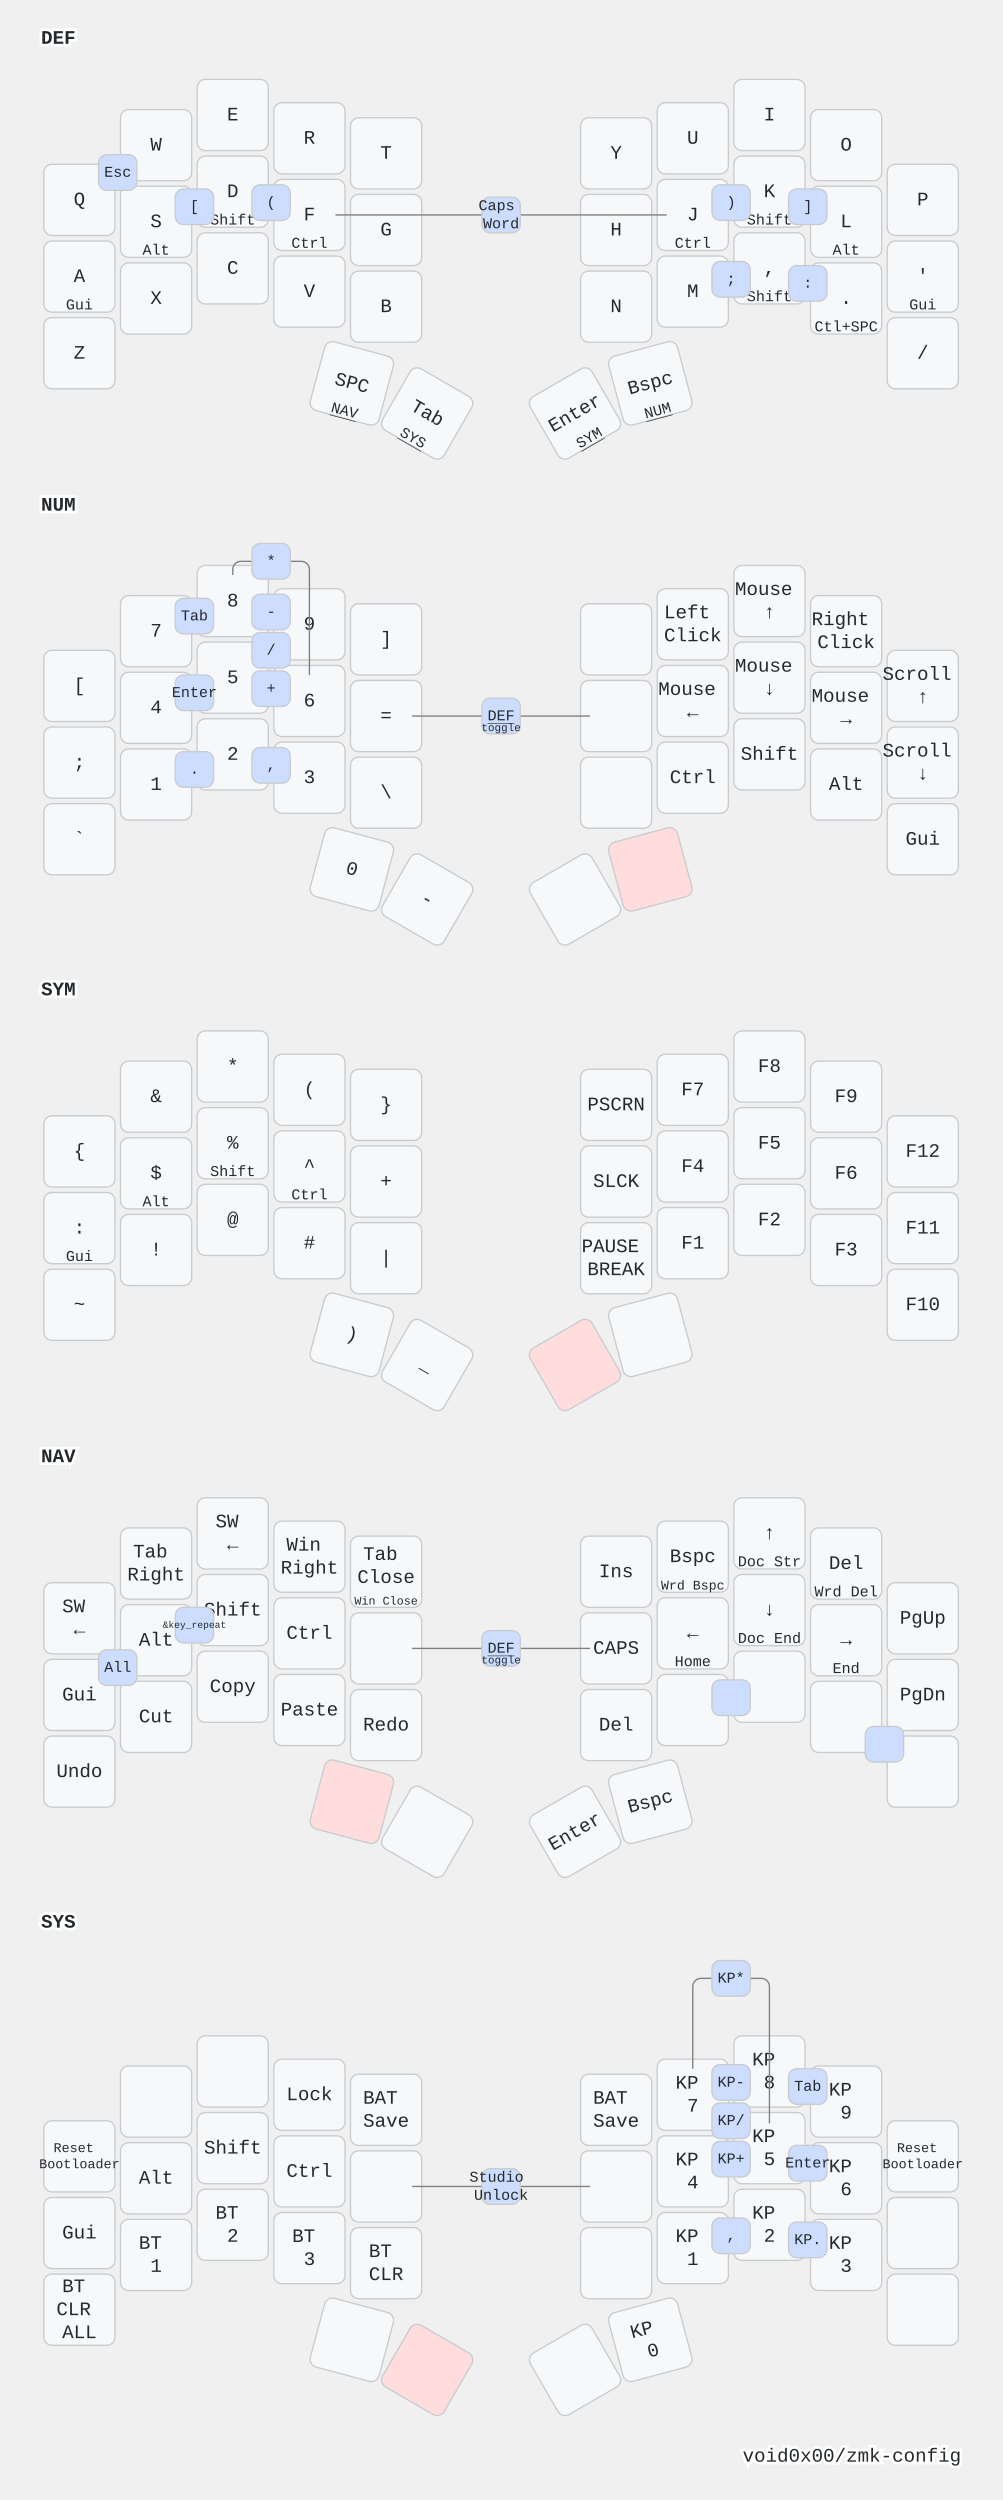
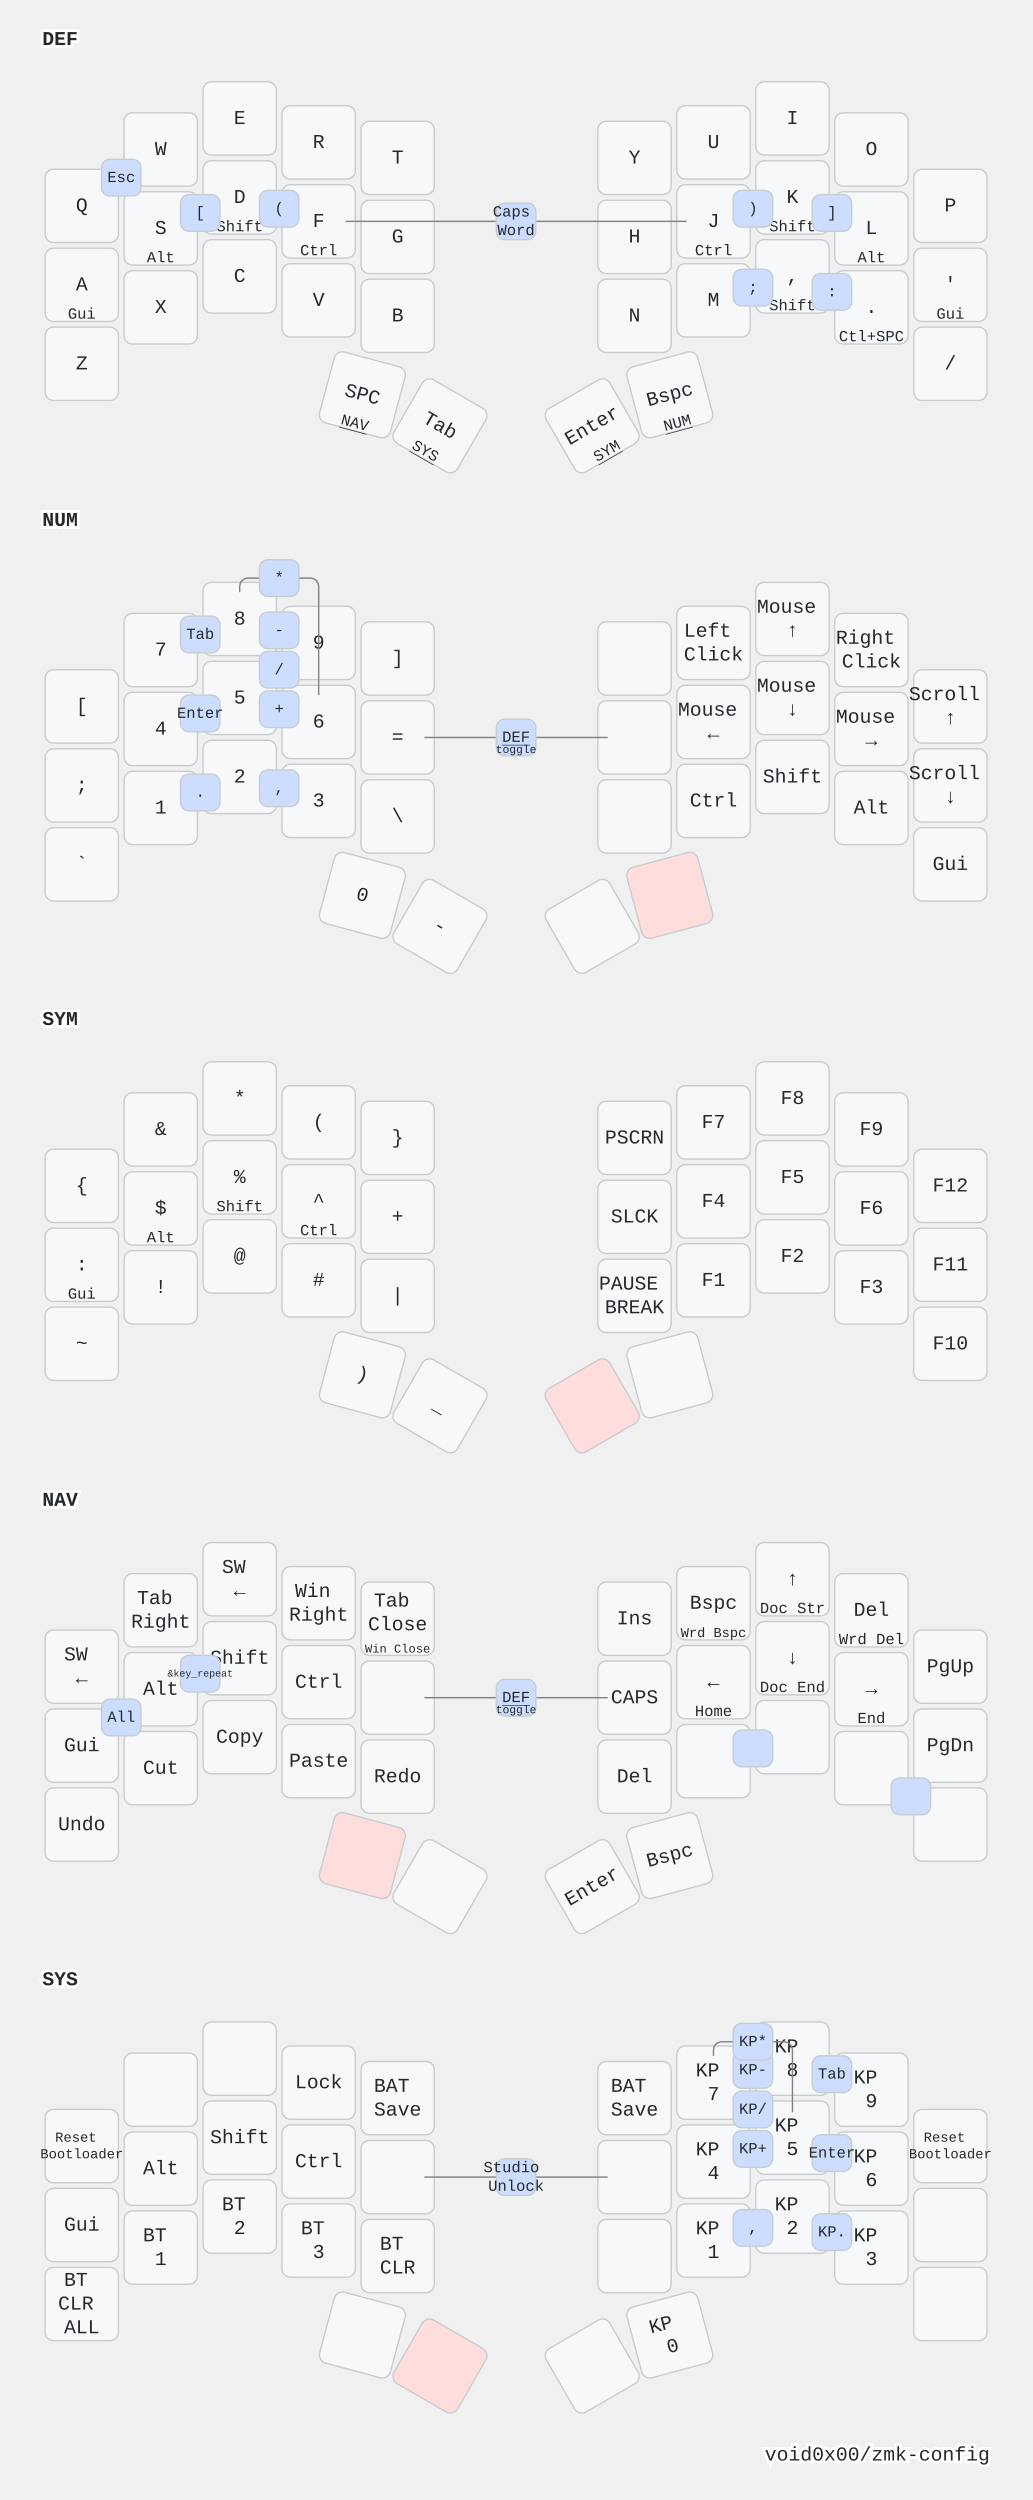
- <svg xmlns="http://www.w3.org/2000/svg" xmlns:xlink="http://www.w3.org/1999/xlink" width="732" height="1826" viewBox="0 0 732 1826" class="keymap">
+ <svg xmlns="http://www.w3.org/2000/svg" xmlns:xlink="http://www.w3.org/1999/xlink" width="732" height="1773" viewBox="0 0 732 1773" class="keymap">
  <defs>/* start glyphs */
<svg id="mdi:play-pause">
      <svg id="mdi-play-pause" viewBox="0 0 24 24">
        <path d="M3,5V19L11,12M13,19H16V5H13M18,5V19H21V5" />
      </svg>
    </svg>
    <svg id="mdi:skip-backward">
      <svg id="mdi-skip-backward" viewBox="0 0 24 24">
        <path d="M20,5V19L13,12M6,5V19H4V5M13,5V19L6,12" />
      </svg>
    </svg>
    <svg id="mdi:skip-forward">
      <svg id="mdi-skip-forward" viewBox="0 0 24 24">
        <path d="M4,5V19L11,12M18,5V19H20V5M11,5V19L18,12" />
      </svg>
    </svg>
    <svg id="mdi:volume-high">
      <svg id="mdi-volume-high" viewBox="0 0 24 24">
        <path d="M14,3.23V5.29C16.89,6.15 19,8.83 19,12C19,15.17 16.89,17.84 14,18.7V20.77C18,19.86 21,16.28 21,12C21,7.72 18,4.14 14,3.23M16.5,12C16.5,10.23 15.5,8.71 14,7.97V16C15.5,15.29 16.5,13.76 16.5,12M3,9V15H7L12,20V4L7,9H3Z" />
      </svg>
    </svg>
    <svg id="mdi:volume-medium">
      <svg id="mdi-volume-medium" viewBox="0 0 24 24">
        <path d="M5,9V15H9L14,20V4L9,9M18.5,12C18.5,10.23 17.5,8.71 16,7.97V16C17.5,15.29 18.5,13.76 18.5,12Z" />
      </svg>
    </svg>
    <svg id="mdi:volume-off">
      <svg id="mdi-volume-off" viewBox="0 0 24 24">
        <path d="M12,4L9.91,6.09L12,8.18M4.27,3L3,4.27L7.73,9H3V15H7L12,20V13.27L16.25,17.53C15.58,18.04 14.83,18.46 14,18.7V20.77C15.38,20.45 16.63,19.82 17.68,18.96L19.73,21L21,19.73L12,10.73M19,12C19,12.94 18.8,13.82 18.46,14.64L19.97,16.15C20.62,14.91 21,13.5 21,12C21,7.72 18,4.14 14,3.23V5.29C16.89,6.15 19,8.83 19,12M16.5,12C16.5,10.23 15.5,8.71 14,7.97V10.18L16.45,12.63C16.5,12.43 16.5,12.21 16.5,12Z" />
      </svg>
    </svg>
  </defs>/* end glyphs */
<style>/* inherit to force styles through use tags */
svg path {
    fill: inherit;
}

/* font and background color specifications */
svg.keymap {
    font-family: SFMono-Regular,Consolas,Liberation Mono,Menlo,monospace;
    font-size: 14px;
    font-kerning: normal;
    text-rendering: optimizeLegibility;
    fill: #24292e;
}

/* default key styling */
rect.key {
    fill: #f6f8fa;
}

rect.key, rect.combo {
    stroke: #c9cccf;
    stroke-width: 1;
}

/* default key side styling, only used is draw_key_sides is set */
rect.side {
    filter: brightness(90%);
}

/* color accent for combo boxes */
rect.combo, rect.combo-separate {
    fill: #cdf;
}

/* color accent for held keys */
rect.held, rect.combo.held {
    fill: #fdd;
}

/* color accent for ghost (optional) keys */
rect.ghost, rect.combo.ghost {
    stroke-dasharray: 4, 4;
    stroke-width: 2;
}

text {
    text-anchor: middle;
    dominant-baseline: middle;
}

/* styling for layer labels */
text.label {
    font-weight: bold;
    text-anchor: start;
    stroke: white;
    stroke-width: 4;
    paint-order: stroke;
}

/* styling for optional footer */
text.footer {
    text-anchor: end;
    dominant-baseline: auto;
    stroke: white;
    stroke-width: 4;
    paint-order: stroke;
}

/* styling for combo tap, and key non-tap label text */
text.combo, text.hold, text.shifted, text.left, text.right, text.tl, text.tr, text.bl, text.br {
    font-size: 11px;
}

text.hold, text.bl, text.br {
    text-anchor: middle;
    dominant-baseline: auto;
}

text.shifted, text.tl, text.tr {
    text-anchor: middle;
    dominant-baseline: hanging;
}

text.left, text.tl, text.bl {
    text-anchor: start;
}

text.right, text.tr, text.br {
    text-anchor: end;
}

text.layer-activator {
    text-decoration: underline;
}

/* styling for hold/shifted label text in combo box */
text.combo.hold, text.combo.shifted, text.combo.left, text.combo.right {
    font-size: 8px;
}

/* lighter symbol for transparent keys */
text.trans {
    fill: #7b7e81;
}

/* styling for combo dendrons */
path.combo {
    stroke-width: 1;
    stroke: gray;
    fill: none;
}

/* Start Tabler Icons Cleanup */
/* cannot use height/width with glyphs */
.icon-tabler &gt; path {
    fill: inherit;
    stroke: inherit;
    stroke-width: 2;
}
/* hide tabler's default box */
.icon-tabler &gt; path[stroke="none"][fill="none"] {
    visibility: hidden;
}
/* End Tabler Icons Cleanup */

@media (prefers-color-scheme: dark) {
svg.keymap { fill: #d1d6db; }
rect.key { fill: #3f4750; }
rect.key, rect.combo { stroke: #60666c; }
rect.combo, rect.combo-separate { fill: #1f3d7a; }
rect.held, rect.combo.held { fill: #854747; }
text.label, text.footer { stroke: black; }
text.trans { fill: #7e8184; }
path.combo { stroke: #7f7f7f; }

}</style>
  <g transform="translate(30, 0)" class="layer-DEF">
    <text x="0" y="28" class="label" id="DEF">DEF</text>
    <g transform="translate(0, 56)">
      <g transform="translate(28, 90)" class="key keypos-0">
        <rect rx="6" ry="6" x="-26" y="-26" width="52" height="52" class="key" />
        <text x="0" y="0" class="key tap">Q</text>
      </g>
      <g transform="translate(84, 50)" class="key keypos-1">
        <rect rx="6" ry="6" x="-26" y="-26" width="52" height="52" class="key" />
        <text x="0" y="0" class="key tap">W</text>
      </g>
      <g transform="translate(140, 28)" class="key keypos-2">
        <rect rx="6" ry="6" x="-26" y="-26" width="52" height="52" class="key" />
        <text x="0" y="0" class="key tap">E</text>
      </g>
      <g transform="translate(196, 45)" class="key keypos-3">
        <rect rx="6" ry="6" x="-26" y="-26" width="52" height="52" class="key" />
        <text x="0" y="0" class="key tap">R</text>
      </g>
      <g transform="translate(252, 56)" class="key keypos-4">
        <rect rx="6" ry="6" x="-26" y="-26" width="52" height="52" class="key" />
        <text x="0" y="0" class="key tap">T</text>
      </g>
      <g transform="translate(420, 56)" class="key keypos-5">
        <rect rx="6" ry="6" x="-26" y="-26" width="52" height="52" class="key" />
        <text x="0" y="0" class="key tap">Y</text>
      </g>
      <g transform="translate(476, 45)" class="key keypos-6">
        <rect rx="6" ry="6" x="-26" y="-26" width="52" height="52" class="key" />
        <text x="0" y="0" class="key tap">U</text>
      </g>
      <g transform="translate(532, 28)" class="key keypos-7">
        <rect rx="6" ry="6" x="-26" y="-26" width="52" height="52" class="key" />
        <text x="0" y="0" class="key tap">I</text>
      </g>
      <g transform="translate(588, 50)" class="key keypos-8">
        <rect rx="6" ry="6" x="-26" y="-26" width="52" height="52" class="key" />
        <text x="0" y="0" class="key tap">O</text>
      </g>
      <g transform="translate(644, 90)" class="key keypos-9">
        <rect rx="6" ry="6" x="-26" y="-26" width="52" height="52" class="key" />
        <text x="0" y="0" class="key tap">P</text>
      </g>
      <g transform="translate(28, 146)" class="key keypos-10">
        <rect rx="6" ry="6" x="-26" y="-26" width="52" height="52" class="key" />
        <text x="0" y="0" class="key tap">A</text>
        <text x="0" y="24" class="key hold">Gui</text>
      </g>
      <g transform="translate(84, 106)" class="key keypos-11">
        <rect rx="6" ry="6" x="-26" y="-26" width="52" height="52" class="key" />
        <text x="0" y="0" class="key tap">S</text>
        <text x="0" y="24" class="key hold">Alt</text>
      </g>
      <g transform="translate(140, 84)" class="key keypos-12">
        <rect rx="6" ry="6" x="-26" y="-26" width="52" height="52" class="key" />
        <text x="0" y="0" class="key tap">D</text>
        <text x="0" y="24" class="key hold">Shift</text>
      </g>
      <g transform="translate(196, 101)" class="key keypos-13">
        <rect rx="6" ry="6" x="-26" y="-26" width="52" height="52" class="key" />
        <text x="0" y="0" class="key tap">F</text>
        <text x="0" y="24" class="key hold">Ctrl</text>
      </g>
      <g transform="translate(252, 112)" class="key keypos-14">
        <rect rx="6" ry="6" x="-26" y="-26" width="52" height="52" class="key" />
        <text x="0" y="0" class="key tap">G</text>
      </g>
      <g transform="translate(420, 112)" class="key keypos-15">
        <rect rx="6" ry="6" x="-26" y="-26" width="52" height="52" class="key" />
        <text x="0" y="0" class="key tap">H</text>
      </g>
      <g transform="translate(476, 101)" class="key keypos-16">
        <rect rx="6" ry="6" x="-26" y="-26" width="52" height="52" class="key" />
        <text x="0" y="0" class="key tap">J</text>
        <text x="0" y="24" class="key hold">Ctrl</text>
      </g>
      <g transform="translate(532, 84)" class="key keypos-17">
        <rect rx="6" ry="6" x="-26" y="-26" width="52" height="52" class="key" />
        <text x="0" y="0" class="key tap">K</text>
        <text x="0" y="24" class="key hold">Shift</text>
      </g>
      <g transform="translate(588, 106)" class="key keypos-18">
        <rect rx="6" ry="6" x="-26" y="-26" width="52" height="52" class="key" />
        <text x="0" y="0" class="key tap">L</text>
        <text x="0" y="24" class="key hold">Alt</text>
      </g>
      <g transform="translate(644, 146)" class="key keypos-19">
        <rect rx="6" ry="6" x="-26" y="-26" width="52" height="52" class="key" />
        <text x="0" y="0" class="key tap">'</text>
        <text x="0" y="24" class="key hold">Gui</text>
      </g>
      <g transform="translate(28, 202)" class="key keypos-20">
        <rect rx="6" ry="6" x="-26" y="-26" width="52" height="52" class="key" />
        <text x="0" y="0" class="key tap">Z</text>
      </g>
      <g transform="translate(84, 162)" class="key keypos-21">
        <rect rx="6" ry="6" x="-26" y="-26" width="52" height="52" class="key" />
        <text x="0" y="0" class="key tap">X</text>
      </g>
      <g transform="translate(140, 140)" class="key keypos-22">
        <rect rx="6" ry="6" x="-26" y="-26" width="52" height="52" class="key" />
        <text x="0" y="0" class="key tap">C</text>
      </g>
      <g transform="translate(196, 157)" class="key keypos-23">
        <rect rx="6" ry="6" x="-26" y="-26" width="52" height="52" class="key" />
        <text x="0" y="0" class="key tap">V</text>
      </g>
      <g transform="translate(252, 168)" class="key keypos-24">
        <rect rx="6" ry="6" x="-26" y="-26" width="52" height="52" class="key" />
        <text x="0" y="0" class="key tap">B</text>
      </g>
      <g transform="translate(420, 168)" class="key keypos-25">
        <rect rx="6" ry="6" x="-26" y="-26" width="52" height="52" class="key" />
        <text x="0" y="0" class="key tap">N</text>
      </g>
      <g transform="translate(476, 157)" class="key keypos-26">
        <rect rx="6" ry="6" x="-26" y="-26" width="52" height="52" class="key" />
        <text x="0" y="0" class="key tap">M</text>
      </g>
      <g transform="translate(532, 140)" class="key keypos-27">
        <rect rx="6" ry="6" x="-26" y="-26" width="52" height="52" class="key" />
        <text x="0" y="0" class="key tap">,</text>
        <text x="0" y="24" class="key hold">Shift</text>
      </g>
      <g transform="translate(588, 162)" class="key keypos-28">
        <rect rx="6" ry="6" x="-26" y="-26" width="52" height="52" class="key" />
        <text x="0" y="0" class="key tap">.</text>
        <text x="0" y="24" class="key hold">Ctl+SPC</text>
      </g>
      <g transform="translate(644, 202)" class="key keypos-29">
        <rect rx="6" ry="6" x="-26" y="-26" width="52" height="52" class="key" />
        <text x="0" y="0" class="key tap">/</text>
      </g>
      <g transform="translate(227, 224) rotate(15.0)" class="key keypos-30">
        <rect rx="6" ry="6" x="-26" y="-26" width="52" height="52" class="key" />
        <text x="0" y="0" class="key tap">SPC</text>
        <a href="#NAV">
          <text x="0" y="24" class="key hold layer-activator">NAV</text>
        </a>
      </g>
      <g transform="translate(282, 246) rotate(30.0)" class="key keypos-31">
        <rect rx="6" ry="6" x="-26" y="-26" width="52" height="52" class="key" />
        <text x="0" y="0" class="key tap">Tab</text>
        <a href="#SYS">
          <text x="0" y="24" class="key hold layer-activator">SYS</text>
        </a>
      </g>
      <g transform="translate(390, 246) rotate(-30.0)" class="key keypos-32">
        <rect rx="6" ry="6" x="-26" y="-26" width="52" height="52" class="key" />
        <text x="0" y="0" class="key tap">Enter</text>
        <a href="#SYM">
          <text x="0" y="24" class="key hold layer-activator">SYM</text>
        </a>
      </g>
      <g transform="translate(445, 224) rotate(-15.0)" class="key keypos-33">
        <rect rx="6" ry="6" x="-26" y="-26" width="52" height="52" class="key" />
        <text x="0" y="0" class="key tap">Bspc</text>
        <a href="#NUM">
          <text x="0" y="24" class="key hold layer-activator">NUM</text>
        </a>
      </g>
      <g class="combo combopos-0">
        <rect rx="6" ry="6" x="42" y="57" width="28" height="26" class="combo" />
        <text x="56" y="70" class="combo tap">Esc</text>
      </g>
      <g class="combo combopos-1">
        <rect rx="6" ry="6" x="154" y="79" width="28" height="26" class="combo" />
        <text x="168" y="92" class="combo tap">(</text>
      </g>
      <g class="combo combopos-2">
        <rect rx="6" ry="6" x="490" y="79" width="28" height="26" class="combo" />
        <text x="504" y="92" class="combo tap">)</text>
      </g>
      <g class="combo combopos-3">
        <rect rx="6" ry="6" x="98" y="82" width="28" height="26" class="combo" />
        <text x="112" y="95" class="combo tap">[</text>
      </g>
      <g class="combo combopos-4">
        <rect rx="6" ry="6" x="546" y="82" width="28" height="26" class="combo" />
        <text x="560" y="95" class="combo tap">]</text>
      </g>
      <g class="combo combopos-5">
        <rect rx="6" ry="6" x="490" y="135" width="28" height="26" class="combo" />
        <text x="504" y="148" class="combo tap">;</text>
      </g>
      <g class="combo combopos-6">
        <rect rx="6" ry="6" x="546" y="138" width="28" height="26" class="combo" />
        <text x="560" y="151" class="combo tap">:</text>
      </g>
      <g class="combo combopos-7">
        <path d="M336,101 l-121,0" class="combo" />
        <path d="M336,101 l121,0" class="combo" />
        <rect rx="6" ry="6" x="322" y="88" width="28" height="26" class="combo" />
        <text x="336" y="101" class="combo tap">
          <tspan x="336" dy="-0.6em">Caps</tspan>
          <tspan x="336" dy="1.2em">Word</tspan>
        </text>
      </g>
    </g>
  </g>
  <g transform="translate(30, 341)" class="layer-NUM">
    <text x="0" y="28" class="label" id="NUM">NUM</text>
    <g transform="translate(0, 70)">
      <g transform="translate(28, 90)" class="key keypos-0">
        <rect rx="6" ry="6" x="-26" y="-26" width="52" height="52" class="key" />
        <text x="0" y="0" class="key tap">[</text>
      </g>
      <g transform="translate(84, 50)" class="key keypos-1">
        <rect rx="6" ry="6" x="-26" y="-26" width="52" height="52" class="key" />
        <text x="0" y="0" class="key tap">7</text>
      </g>
      <g transform="translate(140, 28)" class="key keypos-2">
        <rect rx="6" ry="6" x="-26" y="-26" width="52" height="52" class="key" />
        <text x="0" y="0" class="key tap">8</text>
      </g>
      <g transform="translate(196, 45)" class="key keypos-3">
        <rect rx="6" ry="6" x="-26" y="-26" width="52" height="52" class="key" />
        <text x="0" y="0" class="key tap">9</text>
      </g>
      <g transform="translate(252, 56)" class="key keypos-4">
        <rect rx="6" ry="6" x="-26" y="-26" width="52" height="52" class="key" />
        <text x="0" y="0" class="key tap">]</text>
      </g>
      <g transform="translate(420, 56)" class="key keypos-5">
        <rect rx="6" ry="6" x="-26" y="-26" width="52" height="52" class="key" />
      </g>
      <g transform="translate(476, 45)" class="key keypos-6">
        <rect rx="6" ry="6" x="-26" y="-26" width="52" height="52" class="key" />
        <text x="0" y="0" class="key tap">
          <tspan x="0" dy="-0.6em">Left</tspan>
          <tspan x="0" dy="1.2em">Click</tspan>
        </text>
      </g>
      <g transform="translate(532, 28)" class="key keypos-7">
        <rect rx="6" ry="6" x="-26" y="-26" width="52" height="52" class="key" />
        <text x="0" y="0" class="key tap">
          <tspan x="0" dy="-0.6em">Mouse</tspan>
          <tspan x="0" dy="1.2em">↑</tspan>
        </text>
      </g>
      <g transform="translate(588, 50)" class="key keypos-8">
        <rect rx="6" ry="6" x="-26" y="-26" width="52" height="52" class="key" />
        <text x="0" y="0" class="key tap">
          <tspan x="0" dy="-0.6em">Right</tspan>
          <tspan x="0" dy="1.2em">Click</tspan>
        </text>
      </g>
      <g transform="translate(644, 90)" class="key keypos-9">
        <rect rx="6" ry="6" x="-26" y="-26" width="52" height="52" class="key" />
        <text x="0" y="0" class="key tap">
          <tspan x="0" dy="-0.6em">Scroll</tspan>
          <tspan x="0" dy="1.2em">↑</tspan>
        </text>
      </g>
      <g transform="translate(28, 146)" class="key keypos-10">
        <rect rx="6" ry="6" x="-26" y="-26" width="52" height="52" class="key" />
        <text x="0" y="0" class="key tap">;</text>
      </g>
      <g transform="translate(84, 106)" class="key keypos-11">
        <rect rx="6" ry="6" x="-26" y="-26" width="52" height="52" class="key" />
        <text x="0" y="0" class="key tap">4</text>
      </g>
      <g transform="translate(140, 84)" class="key keypos-12">
        <rect rx="6" ry="6" x="-26" y="-26" width="52" height="52" class="key" />
        <text x="0" y="0" class="key tap">5</text>
      </g>
      <g transform="translate(196, 101)" class="key keypos-13">
        <rect rx="6" ry="6" x="-26" y="-26" width="52" height="52" class="key" />
        <text x="0" y="0" class="key tap">6</text>
      </g>
      <g transform="translate(252, 112)" class="key keypos-14">
        <rect rx="6" ry="6" x="-26" y="-26" width="52" height="52" class="key" />
        <text x="0" y="0" class="key tap">=</text>
      </g>
      <g transform="translate(420, 112)" class="key keypos-15">
        <rect rx="6" ry="6" x="-26" y="-26" width="52" height="52" class="key" />
      </g>
      <g transform="translate(476, 101)" class="key keypos-16">
        <rect rx="6" ry="6" x="-26" y="-26" width="52" height="52" class="key" />
        <text x="0" y="0" class="key tap">
          <tspan x="0" dy="-0.6em">Mouse</tspan>
          <tspan x="0" dy="1.2em">←</tspan>
        </text>
      </g>
      <g transform="translate(532, 84)" class="key keypos-17">
        <rect rx="6" ry="6" x="-26" y="-26" width="52" height="52" class="key" />
        <text x="0" y="0" class="key tap">
          <tspan x="0" dy="-0.6em">Mouse</tspan>
          <tspan x="0" dy="1.2em">↓</tspan>
        </text>
      </g>
      <g transform="translate(588, 106)" class="key keypos-18">
        <rect rx="6" ry="6" x="-26" y="-26" width="52" height="52" class="key" />
        <text x="0" y="0" class="key tap">
          <tspan x="0" dy="-0.6em">Mouse</tspan>
          <tspan x="0" dy="1.2em">→</tspan>
        </text>
      </g>
      <g transform="translate(644, 146)" class="key keypos-19">
        <rect rx="6" ry="6" x="-26" y="-26" width="52" height="52" class="key" />
        <text x="0" y="0" class="key tap">
          <tspan x="0" dy="-0.6em">Scroll</tspan>
          <tspan x="0" dy="1.2em">↓</tspan>
        </text>
      </g>
      <g transform="translate(28, 202)" class="key keypos-20">
        <rect rx="6" ry="6" x="-26" y="-26" width="52" height="52" class="key" />
        <text x="0" y="0" class="key tap">`</text>
      </g>
      <g transform="translate(84, 162)" class="key keypos-21">
        <rect rx="6" ry="6" x="-26" y="-26" width="52" height="52" class="key" />
        <text x="0" y="0" class="key tap">1</text>
      </g>
      <g transform="translate(140, 140)" class="key keypos-22">
        <rect rx="6" ry="6" x="-26" y="-26" width="52" height="52" class="key" />
        <text x="0" y="0" class="key tap">2</text>
      </g>
      <g transform="translate(196, 157)" class="key keypos-23">
        <rect rx="6" ry="6" x="-26" y="-26" width="52" height="52" class="key" />
        <text x="0" y="0" class="key tap">3</text>
      </g>
      <g transform="translate(252, 168)" class="key keypos-24">
        <rect rx="6" ry="6" x="-26" y="-26" width="52" height="52" class="key" />
        <text x="0" y="0" class="key tap">\</text>
      </g>
      <g transform="translate(420, 168)" class="key keypos-25">
        <rect rx="6" ry="6" x="-26" y="-26" width="52" height="52" class="key" />
      </g>
      <g transform="translate(476, 157)" class="key keypos-26">
        <rect rx="6" ry="6" x="-26" y="-26" width="52" height="52" class="key" />
        <text x="0" y="0" class="key tap">Ctrl</text>
      </g>
      <g transform="translate(532, 140)" class="key keypos-27">
        <rect rx="6" ry="6" x="-26" y="-26" width="52" height="52" class="key" />
        <text x="0" y="0" class="key tap">Shift</text>
      </g>
      <g transform="translate(588, 162)" class="key keypos-28">
        <rect rx="6" ry="6" x="-26" y="-26" width="52" height="52" class="key" />
        <text x="0" y="0" class="key tap">Alt</text>
      </g>
      <g transform="translate(644, 202)" class="key keypos-29">
        <rect rx="6" ry="6" x="-26" y="-26" width="52" height="52" class="key" />
        <text x="0" y="0" class="key tap">Gui</text>
      </g>
      <g transform="translate(227, 224) rotate(15.0)" class="key keypos-30">
        <rect rx="6" ry="6" x="-26" y="-26" width="52" height="52" class="key" />
        <text x="0" y="0" class="key tap">0</text>
      </g>
      <g transform="translate(282, 246) rotate(30.0)" class="key keypos-31">
        <rect rx="6" ry="6" x="-26" y="-26" width="52" height="52" class="key" />
        <text x="0" y="0" class="key tap">-</text>
      </g>
      <g transform="translate(390, 246) rotate(-30.0)" class="key trans keypos-32">
        <rect rx="6" ry="6" x="-26" y="-26" width="52" height="52" class="key trans" />
      </g>
      <g transform="translate(445, 224) rotate(-15.0)" class="key held keypos-33">
        <rect rx="6" ry="6" x="-26" y="-26" width="52" height="52" class="key held" />
      </g>
      <g class="combo combopos-0">
        <path d="M336,112 l-65,0" class="combo" />
        <path d="M336,112 l65,0" class="combo" />
        <rect rx="6" ry="6" x="322" y="99" width="28" height="26" class="combo" />
        <a href="#DEF">
          <text x="336" y="112" class="combo tap layer-activator">DEF</text>
        </a>
        <text x="336" y="123" class="combo hold">toggle</text>
      </g>
      <g class="combo combopos-1">
        <rect rx="6" ry="6" x="154" y="79" width="28" height="26" class="combo" />
        <text x="168" y="92" class="combo tap">+</text>
      </g>
      <g class="combo combopos-2">
        <rect rx="6" ry="6" x="154" y="23" width="28" height="26" class="combo" />
        <text x="168" y="36" class="combo tap">-</text>
      </g>
      <g class="combo combopos-3">
        <path d="M168,-1 h-22 a6.0,6.0 0 0 0 -6.0,6.0 v4" class="combo" />
        <path d="M168,-1 h22 a6.0,6.0 0 0 1 6.0,6.0 v77" class="combo" />
        <rect rx="6" ry="6" x="154" y="-14" width="28" height="26" class="combo" />
        <text x="168" y="-1" class="combo tap">*</text>
      </g>
      <g class="combo combopos-4">
        <rect rx="6" ry="6" x="154" y="51" width="28" height="26" class="combo" />
        <text x="168" y="64" class="combo tap">/</text>
      </g>
      <g class="combo combopos-5">
        <rect rx="6" ry="6" x="154" y="135" width="28" height="26" class="combo" />
        <text x="168" y="148" class="combo tap">,</text>
      </g>
      <g class="combo combopos-6">
        <rect rx="6" ry="6" x="98" y="138" width="28" height="26" class="combo" />
        <text x="112" y="151" class="combo tap">.</text>
      </g>
      <g class="combo combopos-7">
        <rect rx="6" ry="6" x="98" y="82" width="28" height="26" class="combo" />
        <text x="112" y="95" class="combo tap">Enter</text>
      </g>
      <g class="combo combopos-8">
        <rect rx="6" ry="6" x="98" y="26" width="28" height="26" class="combo" />
        <text x="112" y="39" class="combo tap">Tab</text>
      </g>
    </g>
  </g>
  <g transform="translate(30, 695)" class="layer-SYM">
    <text x="0" y="28" class="label" id="SYM">SYM</text>
    <g transform="translate(0, 56)">
      <g transform="translate(28, 90)" class="key keypos-0">
        <rect rx="6" ry="6" x="-26" y="-26" width="52" height="52" class="key" />
        <text x="0" y="0" class="key tap">{</text>
      </g>
      <g transform="translate(84, 50)" class="key keypos-1">
        <rect rx="6" ry="6" x="-26" y="-26" width="52" height="52" class="key" />
        <text x="0" y="0" class="key tap">&amp;</text>
      </g>
      <g transform="translate(140, 28)" class="key keypos-2">
        <rect rx="6" ry="6" x="-26" y="-26" width="52" height="52" class="key" />
        <text x="0" y="0" class="key tap">*</text>
      </g>
      <g transform="translate(196, 45)" class="key keypos-3">
        <rect rx="6" ry="6" x="-26" y="-26" width="52" height="52" class="key" />
        <text x="0" y="0" class="key tap">(</text>
      </g>
      <g transform="translate(252, 56)" class="key keypos-4">
        <rect rx="6" ry="6" x="-26" y="-26" width="52" height="52" class="key" />
        <text x="0" y="0" class="key tap">}</text>
      </g>
      <g transform="translate(420, 56)" class="key keypos-5">
        <rect rx="6" ry="6" x="-26" y="-26" width="52" height="52" class="key" />
        <text x="0" y="0" class="key tap">PSCRN</text>
      </g>
      <g transform="translate(476, 45)" class="key keypos-6">
        <rect rx="6" ry="6" x="-26" y="-26" width="52" height="52" class="key" />
        <text x="0" y="0" class="key tap">F7</text>
      </g>
      <g transform="translate(532, 28)" class="key keypos-7">
        <rect rx="6" ry="6" x="-26" y="-26" width="52" height="52" class="key" />
        <text x="0" y="0" class="key tap">F8</text>
      </g>
      <g transform="translate(588, 50)" class="key keypos-8">
        <rect rx="6" ry="6" x="-26" y="-26" width="52" height="52" class="key" />
        <text x="0" y="0" class="key tap">F9</text>
      </g>
      <g transform="translate(644, 90)" class="key keypos-9">
        <rect rx="6" ry="6" x="-26" y="-26" width="52" height="52" class="key" />
        <text x="0" y="0" class="key tap">F12</text>
      </g>
      <g transform="translate(28, 146)" class="key keypos-10">
        <rect rx="6" ry="6" x="-26" y="-26" width="52" height="52" class="key" />
        <text x="0" y="0" class="key tap">:</text>
        <text x="0" y="24" class="key hold">Gui</text>
      </g>
      <g transform="translate(84, 106)" class="key keypos-11">
        <rect rx="6" ry="6" x="-26" y="-26" width="52" height="52" class="key" />
        <text x="0" y="0" class="key tap">$</text>
        <text x="0" y="24" class="key hold">Alt</text>
      </g>
      <g transform="translate(140, 84)" class="key keypos-12">
        <rect rx="6" ry="6" x="-26" y="-26" width="52" height="52" class="key" />
        <text x="0" y="0" class="key tap">%</text>
        <text x="0" y="24" class="key hold">Shift</text>
      </g>
      <g transform="translate(196, 101)" class="key keypos-13">
        <rect rx="6" ry="6" x="-26" y="-26" width="52" height="52" class="key" />
        <text x="0" y="0" class="key tap">^</text>
        <text x="0" y="24" class="key hold">Ctrl</text>
      </g>
      <g transform="translate(252, 112)" class="key keypos-14">
        <rect rx="6" ry="6" x="-26" y="-26" width="52" height="52" class="key" />
        <text x="0" y="0" class="key tap">+</text>
      </g>
      <g transform="translate(420, 112)" class="key keypos-15">
        <rect rx="6" ry="6" x="-26" y="-26" width="52" height="52" class="key" />
        <text x="0" y="0" class="key tap">SLCK</text>
      </g>
      <g transform="translate(476, 101)" class="key keypos-16">
        <rect rx="6" ry="6" x="-26" y="-26" width="52" height="52" class="key" />
        <text x="0" y="0" class="key tap">F4</text>
      </g>
      <g transform="translate(532, 84)" class="key keypos-17">
        <rect rx="6" ry="6" x="-26" y="-26" width="52" height="52" class="key" />
        <text x="0" y="0" class="key tap">F5</text>
      </g>
      <g transform="translate(588, 106)" class="key keypos-18">
        <rect rx="6" ry="6" x="-26" y="-26" width="52" height="52" class="key" />
        <text x="0" y="0" class="key tap">F6</text>
      </g>
      <g transform="translate(644, 146)" class="key keypos-19">
        <rect rx="6" ry="6" x="-26" y="-26" width="52" height="52" class="key" />
        <text x="0" y="0" class="key tap">F11</text>
      </g>
      <g transform="translate(28, 202)" class="key keypos-20">
        <rect rx="6" ry="6" x="-26" y="-26" width="52" height="52" class="key" />
        <text x="0" y="0" class="key tap">~</text>
      </g>
      <g transform="translate(84, 162)" class="key keypos-21">
        <rect rx="6" ry="6" x="-26" y="-26" width="52" height="52" class="key" />
        <text x="0" y="0" class="key tap">!</text>
      </g>
      <g transform="translate(140, 140)" class="key keypos-22">
        <rect rx="6" ry="6" x="-26" y="-26" width="52" height="52" class="key" />
        <text x="0" y="0" class="key tap">@</text>
      </g>
      <g transform="translate(196, 157)" class="key keypos-23">
        <rect rx="6" ry="6" x="-26" y="-26" width="52" height="52" class="key" />
        <text x="0" y="0" class="key tap">#</text>
      </g>
      <g transform="translate(252, 168)" class="key keypos-24">
        <rect rx="6" ry="6" x="-26" y="-26" width="52" height="52" class="key" />
        <text x="0" y="0" class="key tap">|</text>
      </g>
      <g transform="translate(420, 168)" class="key keypos-25">
        <rect rx="6" ry="6" x="-26" y="-26" width="52" height="52" class="key" />
        <text x="0" y="0" class="key tap">
          <tspan x="0" dy="-0.6em">PAUSE</tspan>
          <tspan x="0" dy="1.2em">BREAK</tspan>
        </text>
      </g>
      <g transform="translate(476, 157)" class="key keypos-26">
        <rect rx="6" ry="6" x="-26" y="-26" width="52" height="52" class="key" />
        <text x="0" y="0" class="key tap">F1</text>
      </g>
      <g transform="translate(532, 140)" class="key keypos-27">
        <rect rx="6" ry="6" x="-26" y="-26" width="52" height="52" class="key" />
        <text x="0" y="0" class="key tap">F2</text>
      </g>
      <g transform="translate(588, 162)" class="key keypos-28">
        <rect rx="6" ry="6" x="-26" y="-26" width="52" height="52" class="key" />
        <text x="0" y="0" class="key tap">F3</text>
      </g>
      <g transform="translate(644, 202)" class="key keypos-29">
        <rect rx="6" ry="6" x="-26" y="-26" width="52" height="52" class="key" />
        <text x="0" y="0" class="key tap">F10</text>
      </g>
      <g transform="translate(227, 224) rotate(15.0)" class="key keypos-30">
        <rect rx="6" ry="6" x="-26" y="-26" width="52" height="52" class="key" />
        <text x="0" y="0" class="key tap">)</text>
      </g>
      <g transform="translate(282, 246) rotate(30.0)" class="key keypos-31">
        <rect rx="6" ry="6" x="-26" y="-26" width="52" height="52" class="key" />
        <text x="0" y="0" class="key tap">_</text>
      </g>
      <g transform="translate(390, 246) rotate(-30.0)" class="key held keypos-32">
        <rect rx="6" ry="6" x="-26" y="-26" width="52" height="52" class="key held" />
      </g>
      <g transform="translate(445, 224) rotate(-15.0)" class="key trans keypos-33">
        <rect rx="6" ry="6" x="-26" y="-26" width="52" height="52" class="key trans" />
      </g>
    </g>
  </g>
  <g transform="translate(30, 1036)" class="layer-NAV">
    <text x="0" y="28" class="label" id="NAV">NAV</text>
    <g transform="translate(0, 56)">
      <g transform="translate(28, 90)" class="key keypos-0">
        <rect rx="6" ry="6" x="-26" y="-26" width="52" height="52" class="key" />
        <text x="0" y="0" class="key tap">
          <tspan x="0" dy="-0.6em">SW</tspan>
          <tspan x="0" dy="1.2em">←</tspan>
        </text>
      </g>
      <g transform="translate(84, 50)" class="key keypos-1">
        <rect rx="6" ry="6" x="-26" y="-26" width="52" height="52" class="key" />
        <text x="0" y="0" class="key tap">
          <tspan x="0" dy="-0.6em">Tab</tspan>
          <tspan x="0" dy="1.2em">Right</tspan>
        </text>
      </g>
      <g transform="translate(140, 28)" class="key keypos-2">
        <rect rx="6" ry="6" x="-26" y="-26" width="52" height="52" class="key" />
        <text x="0" y="0" class="key tap">
          <tspan x="0" dy="-0.6em">SW</tspan>
          <tspan x="0" dy="1.2em">←</tspan>
        </text>
      </g>
      <g transform="translate(196, 45)" class="key keypos-3">
        <rect rx="6" ry="6" x="-26" y="-26" width="52" height="52" class="key" />
        <text x="0" y="0" class="key tap">
          <tspan x="0" dy="-0.6em">Win</tspan>
          <tspan x="0" dy="1.2em">Right</tspan>
        </text>
      </g>
      <g transform="translate(252, 56)" class="key keypos-4">
        <rect rx="6" ry="6" x="-26" y="-26" width="52" height="52" class="key" />
        <text x="0" y="0" class="key tap">
          <tspan x="0" dy="-0.9em">Tab</tspan>
          <tspan x="0" dy="1.2em">Close</tspan>
        </text>
        <text x="0" y="24" class="key hold">
          <tspan style="font-size: 78%">Win Close</tspan>
        </text>
      </g>
      <g transform="translate(420, 56)" class="key keypos-5">
        <rect rx="6" ry="6" x="-26" y="-26" width="52" height="52" class="key" />
        <text x="0" y="0" class="key tap">Ins</text>
      </g>
      <g transform="translate(476, 45)" class="key keypos-6">
        <rect rx="6" ry="6" x="-26" y="-26" width="52" height="52" class="key" />
        <text x="0" y="0" class="key tap">Bspc</text>
        <text x="0" y="24" class="key hold">
          <tspan style="font-size: 88%">Wrd Bspc</tspan>
        </text>
      </g>
      <g transform="translate(532, 28)" class="key keypos-7">
        <rect rx="6" ry="6" x="-26" y="-26" width="52" height="52" class="key" />
        <text x="0" y="0" class="key tap">↑</text>
        <text x="0" y="24" class="key hold">Doc Str</text>
      </g>
      <g transform="translate(588, 50)" class="key keypos-8">
        <rect rx="6" ry="6" x="-26" y="-26" width="52" height="52" class="key" />
        <text x="0" y="0" class="key tap">Del</text>
        <text x="0" y="24" class="key hold">Wrd Del</text>
      </g>
      <g transform="translate(644, 90)" class="key keypos-9">
        <rect rx="6" ry="6" x="-26" y="-26" width="52" height="52" class="key" />
        <text x="0" y="0" class="key tap">PgUp</text>
      </g>
      <g transform="translate(28, 146)" class="key keypos-10">
        <rect rx="6" ry="6" x="-26" y="-26" width="52" height="52" class="key" />
        <text x="0" y="0" class="key tap">Gui</text>
      </g>
      <g transform="translate(84, 106)" class="key keypos-11">
        <rect rx="6" ry="6" x="-26" y="-26" width="52" height="52" class="key" />
        <text x="0" y="0" class="key tap">Alt</text>
      </g>
      <g transform="translate(140, 84)" class="key keypos-12">
        <rect rx="6" ry="6" x="-26" y="-26" width="52" height="52" class="key" />
        <text x="0" y="0" class="key tap">Shift</text>
      </g>
      <g transform="translate(196, 101)" class="key keypos-13">
        <rect rx="6" ry="6" x="-26" y="-26" width="52" height="52" class="key" />
        <text x="0" y="0" class="key tap">Ctrl</text>
      </g>
      <g transform="translate(252, 112)" class="key keypos-14">
        <rect rx="6" ry="6" x="-26" y="-26" width="52" height="52" class="key" />
      </g>
      <g transform="translate(420, 112)" class="key keypos-15">
        <rect rx="6" ry="6" x="-26" y="-26" width="52" height="52" class="key" />
        <text x="0" y="0" class="key tap">CAPS</text>
      </g>
      <g transform="translate(476, 101)" class="key keypos-16">
        <rect rx="6" ry="6" x="-26" y="-26" width="52" height="52" class="key" />
        <text x="0" y="0" class="key tap">←</text>
        <text x="0" y="24" class="key hold">Home</text>
      </g>
      <g transform="translate(532, 84)" class="key keypos-17">
        <rect rx="6" ry="6" x="-26" y="-26" width="52" height="52" class="key" />
        <text x="0" y="0" class="key tap">↓</text>
        <text x="0" y="24" class="key hold">Doc End</text>
      </g>
      <g transform="translate(588, 106)" class="key keypos-18">
        <rect rx="6" ry="6" x="-26" y="-26" width="52" height="52" class="key" />
        <text x="0" y="0" class="key tap">→</text>
        <text x="0" y="24" class="key hold">End</text>
      </g>
      <g transform="translate(644, 146)" class="key keypos-19">
        <rect rx="6" ry="6" x="-26" y="-26" width="52" height="52" class="key" />
        <text x="0" y="0" class="key tap">PgDn</text>
      </g>
      <g transform="translate(28, 202)" class="key keypos-20">
        <rect rx="6" ry="6" x="-26" y="-26" width="52" height="52" class="key" />
        <text x="0" y="0" class="key tap">Undo</text>
      </g>
      <g transform="translate(84, 162)" class="key keypos-21">
        <rect rx="6" ry="6" x="-26" y="-26" width="52" height="52" class="key" />
        <text x="0" y="0" class="key tap">Cut</text>
      </g>
      <g transform="translate(140, 140)" class="key keypos-22">
        <rect rx="6" ry="6" x="-26" y="-26" width="52" height="52" class="key" />
        <text x="0" y="0" class="key tap">Copy</text>
      </g>
      <g transform="translate(196, 157)" class="key keypos-23">
        <rect rx="6" ry="6" x="-26" y="-26" width="52" height="52" class="key" />
        <text x="0" y="0" class="key tap">Paste</text>
      </g>
      <g transform="translate(252, 168)" class="key keypos-24">
        <rect rx="6" ry="6" x="-26" y="-26" width="52" height="52" class="key" />
        <text x="0" y="0" class="key tap">Redo</text>
      </g>
      <g transform="translate(420, 168)" class="key keypos-25">
        <rect rx="6" ry="6" x="-26" y="-26" width="52" height="52" class="key" />
        <text x="0" y="0" class="key tap">Del</text>
      </g>
      <g transform="translate(476, 157)" class="key keypos-26">
        <rect rx="6" ry="6" x="-26" y="-26" width="52" height="52" class="key" />
        <use href="#mdi:skip-backward" xlink:href="#mdi:skip-backward" x="-7" y="-7" height="14" width="14.0" class="key tap glyph mdi:skip-backward" />
      </g>
      <g transform="translate(532, 140)" class="key keypos-27">
        <rect rx="6" ry="6" x="-26" y="-26" width="52" height="52" class="key" />
        <use href="#mdi:skip-forward" xlink:href="#mdi:skip-forward" x="-7" y="-7" height="14" width="14.0" class="key tap glyph mdi:skip-forward" />
      </g>
      <g transform="translate(588, 162)" class="key keypos-28">
        <rect rx="6" ry="6" x="-26" y="-26" width="52" height="52" class="key" />
        <use href="#mdi:volume-medium" xlink:href="#mdi:volume-medium" x="-7" y="-7" height="14" width="14.0" class="key tap glyph mdi:volume-medium" />
      </g>
      <g transform="translate(644, 202)" class="key keypos-29">
        <rect rx="6" ry="6" x="-26" y="-26" width="52" height="52" class="key" />
        <use href="#mdi:volume-high" xlink:href="#mdi:volume-high" x="-7" y="-7" height="14" width="14.0" class="key tap glyph mdi:volume-high" />
      </g>
      <g transform="translate(227, 224) rotate(15.0)" class="key held keypos-30">
        <rect rx="6" ry="6" x="-26" y="-26" width="52" height="52" class="key held" />
      </g>
      <g transform="translate(282, 246) rotate(30.0)" class="key trans keypos-31">
        <rect rx="6" ry="6" x="-26" y="-26" width="52" height="52" class="key trans" />
      </g>
      <g transform="translate(390, 246) rotate(-30.0)" class="key keypos-32">
        <rect rx="6" ry="6" x="-26" y="-26" width="52" height="52" class="key" />
        <text x="0" y="0" class="key tap">Enter</text>
      </g>
      <g transform="translate(445, 224) rotate(-15.0)" class="key keypos-33">
        <rect rx="6" ry="6" x="-26" y="-26" width="52" height="52" class="key" />
        <text x="0" y="0" class="key tap">Bspc</text>
      </g>
      <g class="combo combopos-0">
        <rect rx="6" ry="6" x="42" y="113" width="28" height="26" class="combo" />
        <text x="56" y="126" class="combo tap">All</text>
      </g>
      <g class="combo combopos-1">
        <rect rx="6" ry="6" x="98" y="82" width="28" height="26" class="combo" />
        <text x="112" y="95" class="combo tap">
          <tspan style="font-size: 64%">&amp;key_repeat</tspan>
        </text>
      </g>
      <g class="combo combopos-2">
        <rect rx="6" ry="6" x="602" y="169" width="28" height="26" class="combo" />
        <use href="#mdi:volume-off" xlink:href="#mdi:volume-off" x="609" y="175" height="14" width="14.0" class="combo tap glyph mdi:volume-off" />
      </g>
      <g class="combo combopos-3">
        <rect rx="6" ry="6" x="490" y="135" width="28" height="26" class="combo" />
        <use href="#mdi:play-pause" xlink:href="#mdi:play-pause" x="497" y="141" height="14" width="14.0" class="combo tap glyph mdi:play-pause" />
      </g>
      <g class="combo combopos-4">
        <path d="M336,112 l-65,0" class="combo" />
        <path d="M336,112 l65,0" class="combo" />
        <rect rx="6" ry="6" x="322" y="99" width="28" height="26" class="combo" />
        <a href="#DEF">
          <text x="336" y="112" class="combo tap layer-activator">DEF</text>
        </a>
        <text x="336" y="123" class="combo hold">toggle</text>
      </g>
    </g>
  </g>
  <g transform="translate(30, 1376)" class="layer-SYS">
    <text x="0" y="28" class="label" id="SYS">SYS</text>
-     <g transform="translate(0, 109)">
+     <g transform="translate(0, 56)">
      <g transform="translate(28, 90)" class="key keypos-0">
        <rect rx="6" ry="6" x="-26" y="-26" width="52" height="52" class="key" />
        <text x="0" y="0" class="key tap">
          <tspan x="0" dy="-0.6em" style="font-size: 70%">Reset</tspan>
          <tspan x="0" dy="1.2em" style="font-size: 70%">Bootloader</tspan>
        </text>
      </g>
      <g transform="translate(84, 50)" class="key keypos-1">
        <rect rx="6" ry="6" x="-26" y="-26" width="52" height="52" class="key" />
      </g>
      <g transform="translate(140, 28)" class="key keypos-2">
        <rect rx="6" ry="6" x="-26" y="-26" width="52" height="52" class="key" />
      </g>
      <g transform="translate(196, 45)" class="key keypos-3">
        <rect rx="6" ry="6" x="-26" y="-26" width="52" height="52" class="key" />
        <text x="0" y="0" class="key tap">Lock</text>
      </g>
      <g transform="translate(252, 56)" class="key keypos-4">
        <rect rx="6" ry="6" x="-26" y="-26" width="52" height="52" class="key" />
        <text x="0" y="0" class="key tap">
          <tspan x="0" dy="-0.6em">BAT</tspan>
          <tspan x="0" dy="1.2em">Save</tspan>
        </text>
      </g>
      <g transform="translate(420, 56)" class="key keypos-5">
        <rect rx="6" ry="6" x="-26" y="-26" width="52" height="52" class="key" />
        <text x="0" y="0" class="key tap">
          <tspan x="0" dy="-0.6em">BAT</tspan>
          <tspan x="0" dy="1.2em">Save</tspan>
        </text>
      </g>
      <g transform="translate(476, 45)" class="key keypos-6">
        <rect rx="6" ry="6" x="-26" y="-26" width="52" height="52" class="key" />
        <text x="0" y="0" class="key tap">
          <tspan x="0" dy="-0.6em">KP</tspan>
          <tspan x="0" dy="1.2em">7</tspan>
        </text>
      </g>
      <g transform="translate(532, 28)" class="key keypos-7">
        <rect rx="6" ry="6" x="-26" y="-26" width="52" height="52" class="key" />
        <text x="0" y="0" class="key tap">
          <tspan x="0" dy="-0.6em">KP</tspan>
          <tspan x="0" dy="1.2em">8</tspan>
        </text>
      </g>
      <g transform="translate(588, 50)" class="key keypos-8">
        <rect rx="6" ry="6" x="-26" y="-26" width="52" height="52" class="key" />
        <text x="0" y="0" class="key tap">
          <tspan x="0" dy="-0.6em">KP</tspan>
          <tspan x="0" dy="1.2em">9</tspan>
        </text>
      </g>
      <g transform="translate(644, 90)" class="key keypos-9">
        <rect rx="6" ry="6" x="-26" y="-26" width="52" height="52" class="key" />
        <text x="0" y="0" class="key tap">
          <tspan x="0" dy="-0.6em" style="font-size: 70%">Reset</tspan>
          <tspan x="0" dy="1.2em" style="font-size: 70%">Bootloader</tspan>
        </text>
      </g>
      <g transform="translate(28, 146)" class="key keypos-10">
        <rect rx="6" ry="6" x="-26" y="-26" width="52" height="52" class="key" />
        <text x="0" y="0" class="key tap">Gui</text>
      </g>
      <g transform="translate(84, 106)" class="key keypos-11">
        <rect rx="6" ry="6" x="-26" y="-26" width="52" height="52" class="key" />
        <text x="0" y="0" class="key tap">Alt</text>
      </g>
      <g transform="translate(140, 84)" class="key keypos-12">
        <rect rx="6" ry="6" x="-26" y="-26" width="52" height="52" class="key" />
        <text x="0" y="0" class="key tap">Shift</text>
      </g>
      <g transform="translate(196, 101)" class="key keypos-13">
        <rect rx="6" ry="6" x="-26" y="-26" width="52" height="52" class="key" />
        <text x="0" y="0" class="key tap">Ctrl</text>
      </g>
      <g transform="translate(252, 112)" class="key keypos-14">
        <rect rx="6" ry="6" x="-26" y="-26" width="52" height="52" class="key" />
      </g>
      <g transform="translate(420, 112)" class="key keypos-15">
        <rect rx="6" ry="6" x="-26" y="-26" width="52" height="52" class="key" />
      </g>
      <g transform="translate(476, 101)" class="key keypos-16">
        <rect rx="6" ry="6" x="-26" y="-26" width="52" height="52" class="key" />
        <text x="0" y="0" class="key tap">
          <tspan x="0" dy="-0.6em">KP</tspan>
          <tspan x="0" dy="1.2em">4</tspan>
        </text>
      </g>
      <g transform="translate(532, 84)" class="key keypos-17">
        <rect rx="6" ry="6" x="-26" y="-26" width="52" height="52" class="key" />
        <text x="0" y="0" class="key tap">
          <tspan x="0" dy="-0.6em">KP</tspan>
          <tspan x="0" dy="1.2em">5</tspan>
        </text>
      </g>
      <g transform="translate(588, 106)" class="key keypos-18">
        <rect rx="6" ry="6" x="-26" y="-26" width="52" height="52" class="key" />
        <text x="0" y="0" class="key tap">
          <tspan x="0" dy="-0.6em">KP</tspan>
          <tspan x="0" dy="1.2em">6</tspan>
        </text>
      </g>
      <g transform="translate(644, 146)" class="key keypos-19">
        <rect rx="6" ry="6" x="-26" y="-26" width="52" height="52" class="key" />
      </g>
      <g transform="translate(28, 202)" class="key keypos-20">
        <rect rx="6" ry="6" x="-26" y="-26" width="52" height="52" class="key" />
        <text x="0" y="0" class="key tap">
          <tspan x="0" dy="-1.2em">BT</tspan>
          <tspan x="0" dy="1.2em">CLR</tspan>
          <tspan x="0" dy="1.2em">ALL</tspan>
        </text>
      </g>
      <g transform="translate(84, 162)" class="key keypos-21">
        <rect rx="6" ry="6" x="-26" y="-26" width="52" height="52" class="key" />
        <text x="0" y="0" class="key tap">
          <tspan x="0" dy="-0.6em">BT</tspan>
          <tspan x="0" dy="1.2em">1</tspan>
        </text>
      </g>
      <g transform="translate(140, 140)" class="key keypos-22">
        <rect rx="6" ry="6" x="-26" y="-26" width="52" height="52" class="key" />
        <text x="0" y="0" class="key tap">
          <tspan x="0" dy="-0.6em">BT</tspan>
          <tspan x="0" dy="1.2em">2</tspan>
        </text>
      </g>
      <g transform="translate(196, 157)" class="key keypos-23">
        <rect rx="6" ry="6" x="-26" y="-26" width="52" height="52" class="key" />
        <text x="0" y="0" class="key tap">
          <tspan x="0" dy="-0.6em">BT</tspan>
          <tspan x="0" dy="1.2em">3</tspan>
        </text>
      </g>
      <g transform="translate(252, 168)" class="key keypos-24">
        <rect rx="6" ry="6" x="-26" y="-26" width="52" height="52" class="key" />
        <text x="0" y="0" class="key tap">
          <tspan x="0" dy="-0.6em">BT</tspan>
          <tspan x="0" dy="1.2em">CLR</tspan>
        </text>
      </g>
      <g transform="translate(420, 168)" class="key keypos-25">
        <rect rx="6" ry="6" x="-26" y="-26" width="52" height="52" class="key" />
      </g>
      <g transform="translate(476, 157)" class="key keypos-26">
        <rect rx="6" ry="6" x="-26" y="-26" width="52" height="52" class="key" />
        <text x="0" y="0" class="key tap">
          <tspan x="0" dy="-0.6em">KP</tspan>
          <tspan x="0" dy="1.2em">1</tspan>
        </text>
      </g>
      <g transform="translate(532, 140)" class="key keypos-27">
        <rect rx="6" ry="6" x="-26" y="-26" width="52" height="52" class="key" />
        <text x="0" y="0" class="key tap">
          <tspan x="0" dy="-0.6em">KP</tspan>
          <tspan x="0" dy="1.2em">2</tspan>
        </text>
      </g>
      <g transform="translate(588, 162)" class="key keypos-28">
        <rect rx="6" ry="6" x="-26" y="-26" width="52" height="52" class="key" />
        <text x="0" y="0" class="key tap">
          <tspan x="0" dy="-0.6em">KP</tspan>
          <tspan x="0" dy="1.2em">3</tspan>
        </text>
      </g>
      <g transform="translate(644, 202)" class="key keypos-29">
        <rect rx="6" ry="6" x="-26" y="-26" width="52" height="52" class="key" />
      </g>
      <g transform="translate(227, 224) rotate(15.0)" class="key trans keypos-30">
        <rect rx="6" ry="6" x="-26" y="-26" width="52" height="52" class="key trans" />
      </g>
      <g transform="translate(282, 246) rotate(30.0)" class="key held keypos-31">
        <rect rx="6" ry="6" x="-26" y="-26" width="52" height="52" class="key held" />
      </g>
      <g transform="translate(390, 246) rotate(-30.0)" class="key keypos-32">
        <rect rx="6" ry="6" x="-26" y="-26" width="52" height="52" class="key" />
      </g>
      <g transform="translate(445, 224) rotate(-15.0)" class="key keypos-33">
        <rect rx="6" ry="6" x="-26" y="-26" width="52" height="52" class="key" />
        <text x="0" y="0" class="key tap">
          <tspan x="0" dy="-0.6em">KP</tspan>
          <tspan x="0" dy="1.2em">0</tspan>
        </text>
      </g>
      <g class="combo combopos-0">
        <path d="M336,112 l-65,0" class="combo" />
        <path d="M336,112 l65,0" class="combo" />
        <rect rx="6" ry="6" x="322" y="99" width="28" height="26" class="combo" />
        <text x="336" y="112" class="combo tap">
          <tspan x="336" dy="-0.6em">Studio</tspan>
          <tspan x="336" dy="1.2em">Unlock</tspan>
        </text>
      </g>
      <g class="combo combopos-1">
        <rect rx="6" ry="6" x="490" y="79" width="28" height="26" class="combo" />
        <text x="504" y="92" class="combo tap">KP+</text>
      </g>
      <g class="combo combopos-2">
        <rect rx="6" ry="6" x="490" y="23" width="28" height="26" class="combo" />
        <text x="504" y="36" class="combo tap">KP-</text>
      </g>
      <g class="combo combopos-3">
-         <path d="M504,-40 h-22 a6.0,6.0 0 0 0 -6.0,6.0 v60" class="combo" />
-         <path d="M504,-40 h22 a6.0,6.0 0 0 1 6.0,6.0 v100" class="combo" />
-         <rect rx="6" ry="6" x="490" y="-53" width="28" height="26" class="combo" />
-         <text x="504" y="-40" class="combo tap">KP*</text>
+         <path d="M504,16 h-22 a6.0,6.0 0 0 0 -6.0,6.0 v4" class="combo" />
+         <path d="M504,16 h22 a6.0,6.0 0 0 1 6.0,6.0 v44" class="combo" />
+         <rect rx="6" ry="6" x="490" y="3" width="28" height="26" class="combo" />
+         <text x="504" y="16" class="combo tap">KP*</text>
      </g>
      <g class="combo combopos-4">
        <rect rx="6" ry="6" x="490" y="51" width="28" height="26" class="combo" />
        <text x="504" y="64" class="combo tap">KP/</text>
      </g>
      <g class="combo combopos-5">
        <rect rx="6" ry="6" x="490" y="135" width="28" height="26" class="combo" />
        <text x="504" y="148" class="combo tap">,</text>
      </g>
      <g class="combo combopos-6">
        <rect rx="6" ry="6" x="546" y="138" width="28" height="26" class="combo" />
        <text x="560" y="151" class="combo tap">KP.</text>
      </g>
      <g class="combo combopos-7">
        <rect rx="6" ry="6" x="546" y="82" width="28" height="26" class="combo" />
        <text x="560" y="95" class="combo tap">Enter</text>
      </g>
      <g class="combo combopos-8">
        <rect rx="6" ry="6" x="546" y="26" width="28" height="26" class="combo" />
        <text x="560" y="39" class="combo tap">Tab</text>
      </g>
    </g>
  </g>
-   <text x="702.0" y="1798.0" class="footer">void0x00/zmk-config</text>
+   <text x="702.0" y="1745.0" class="footer">void0x00/zmk-config</text>
</svg>
